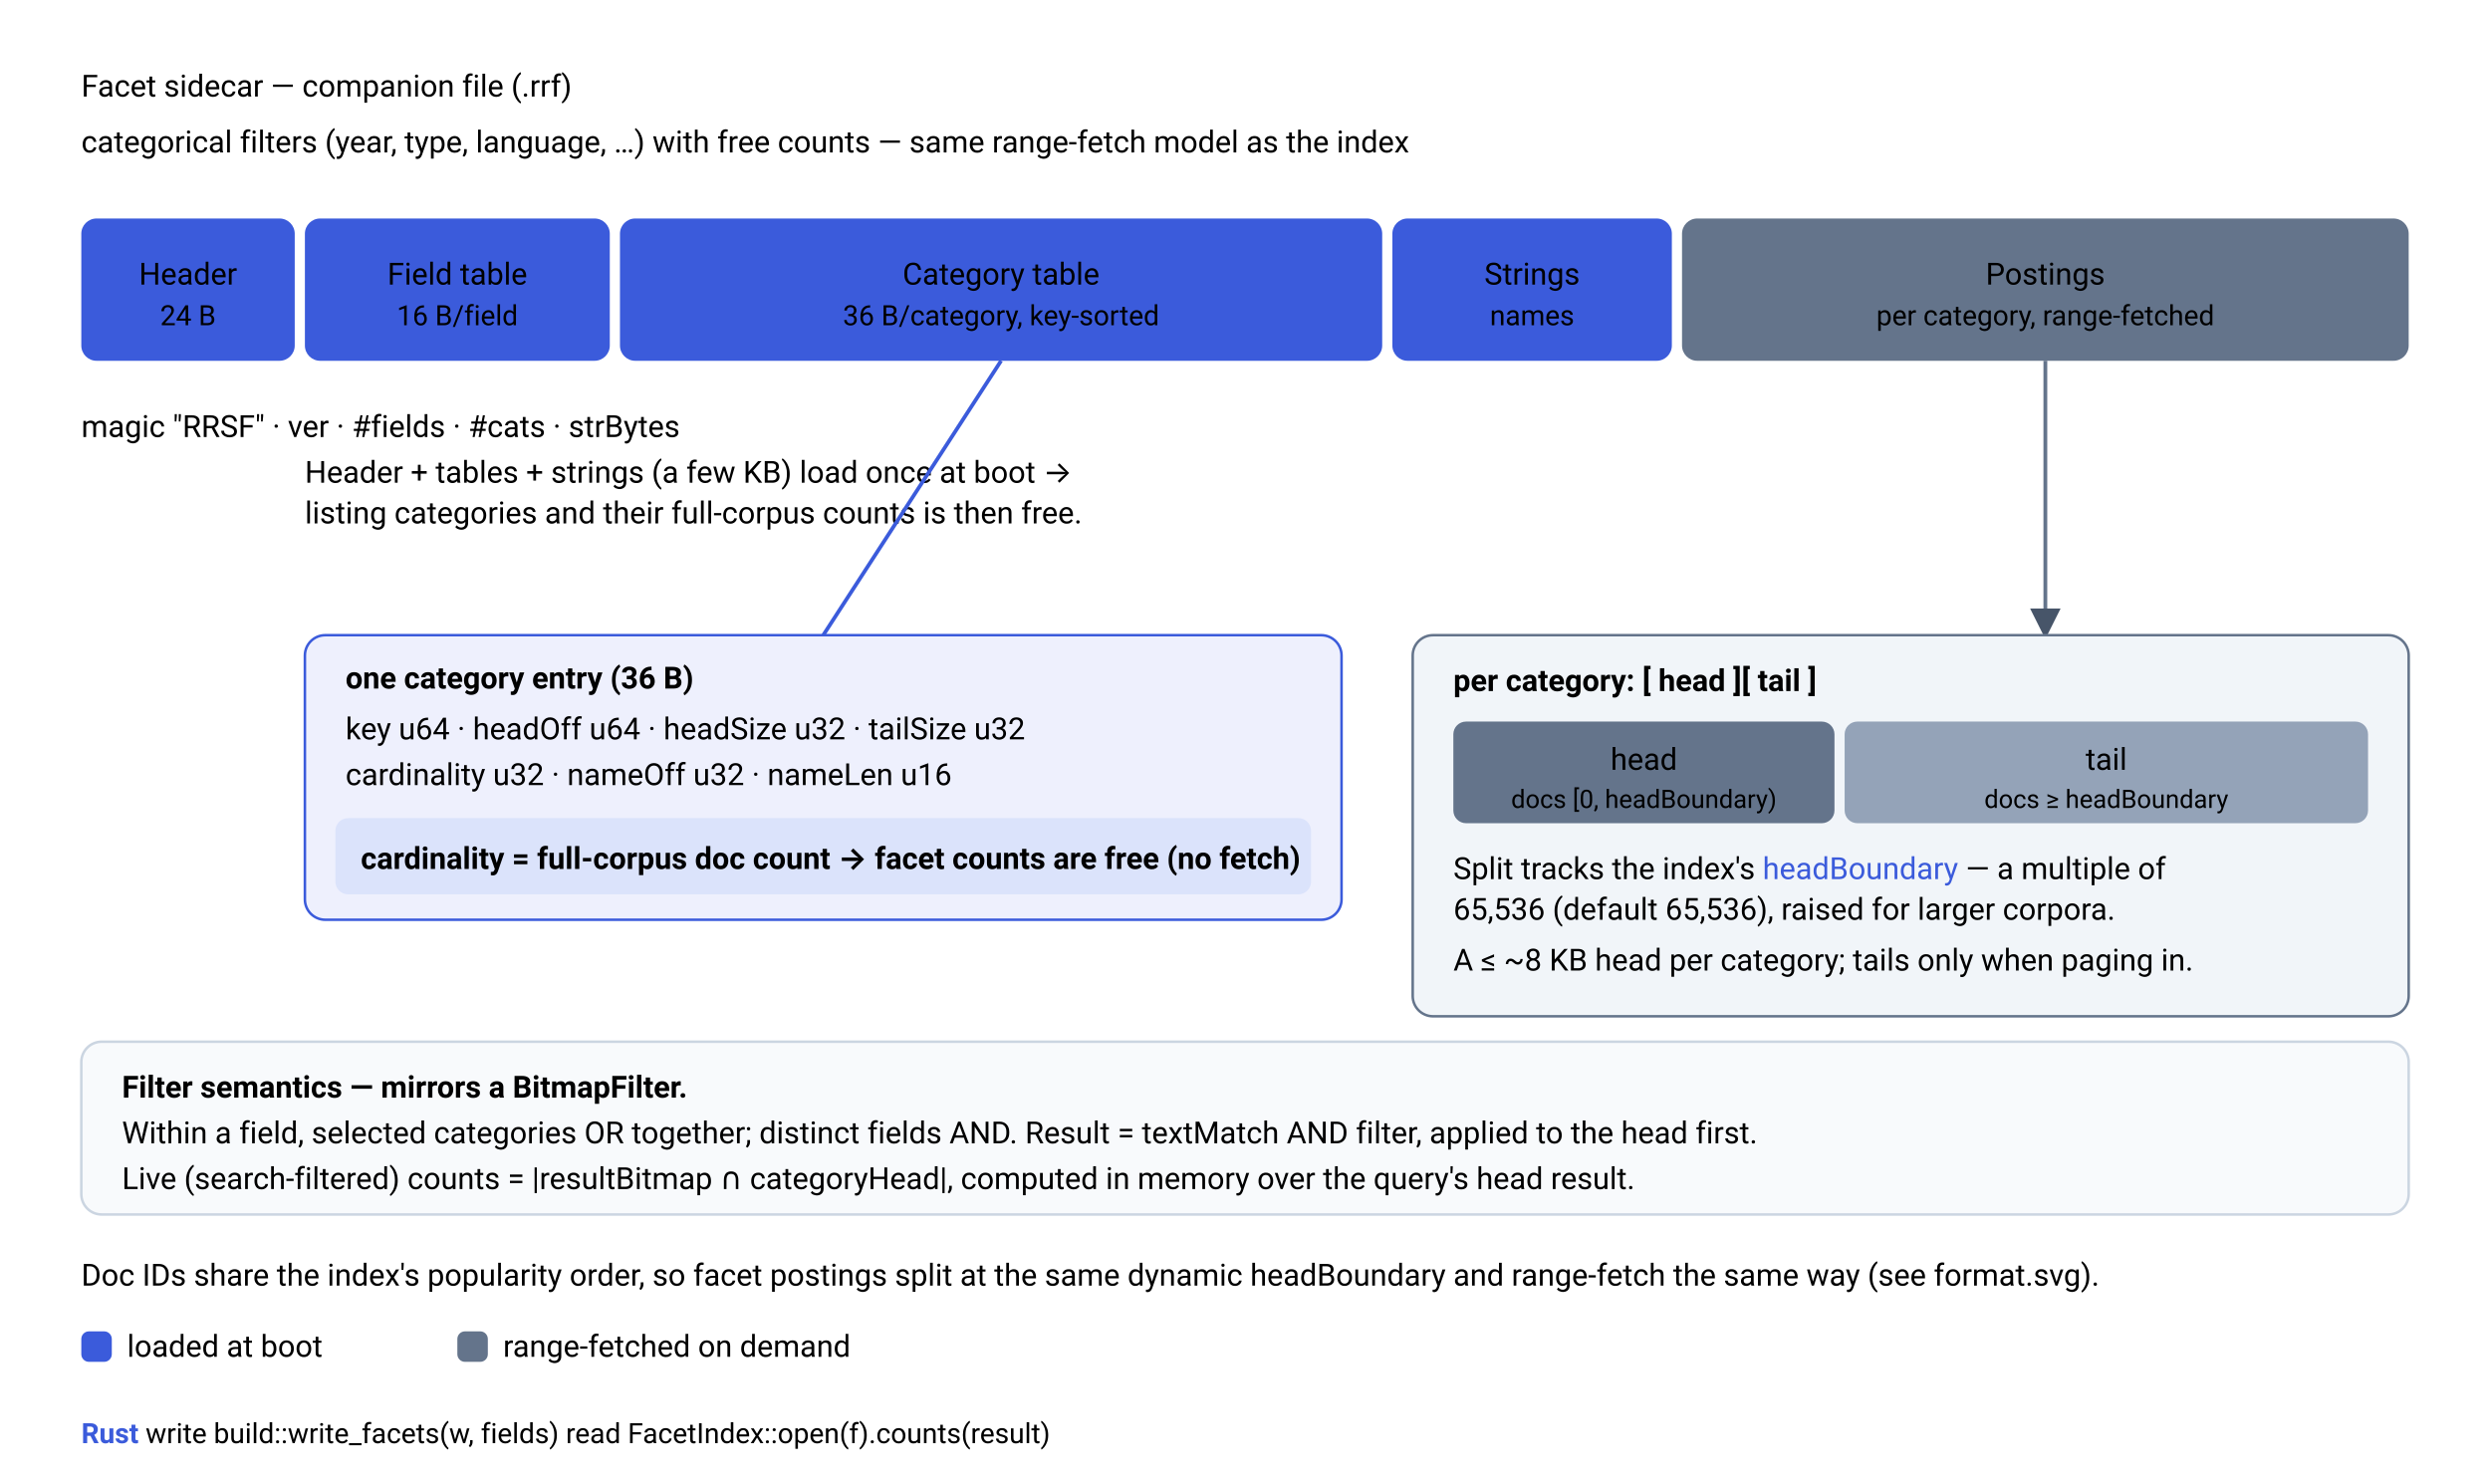
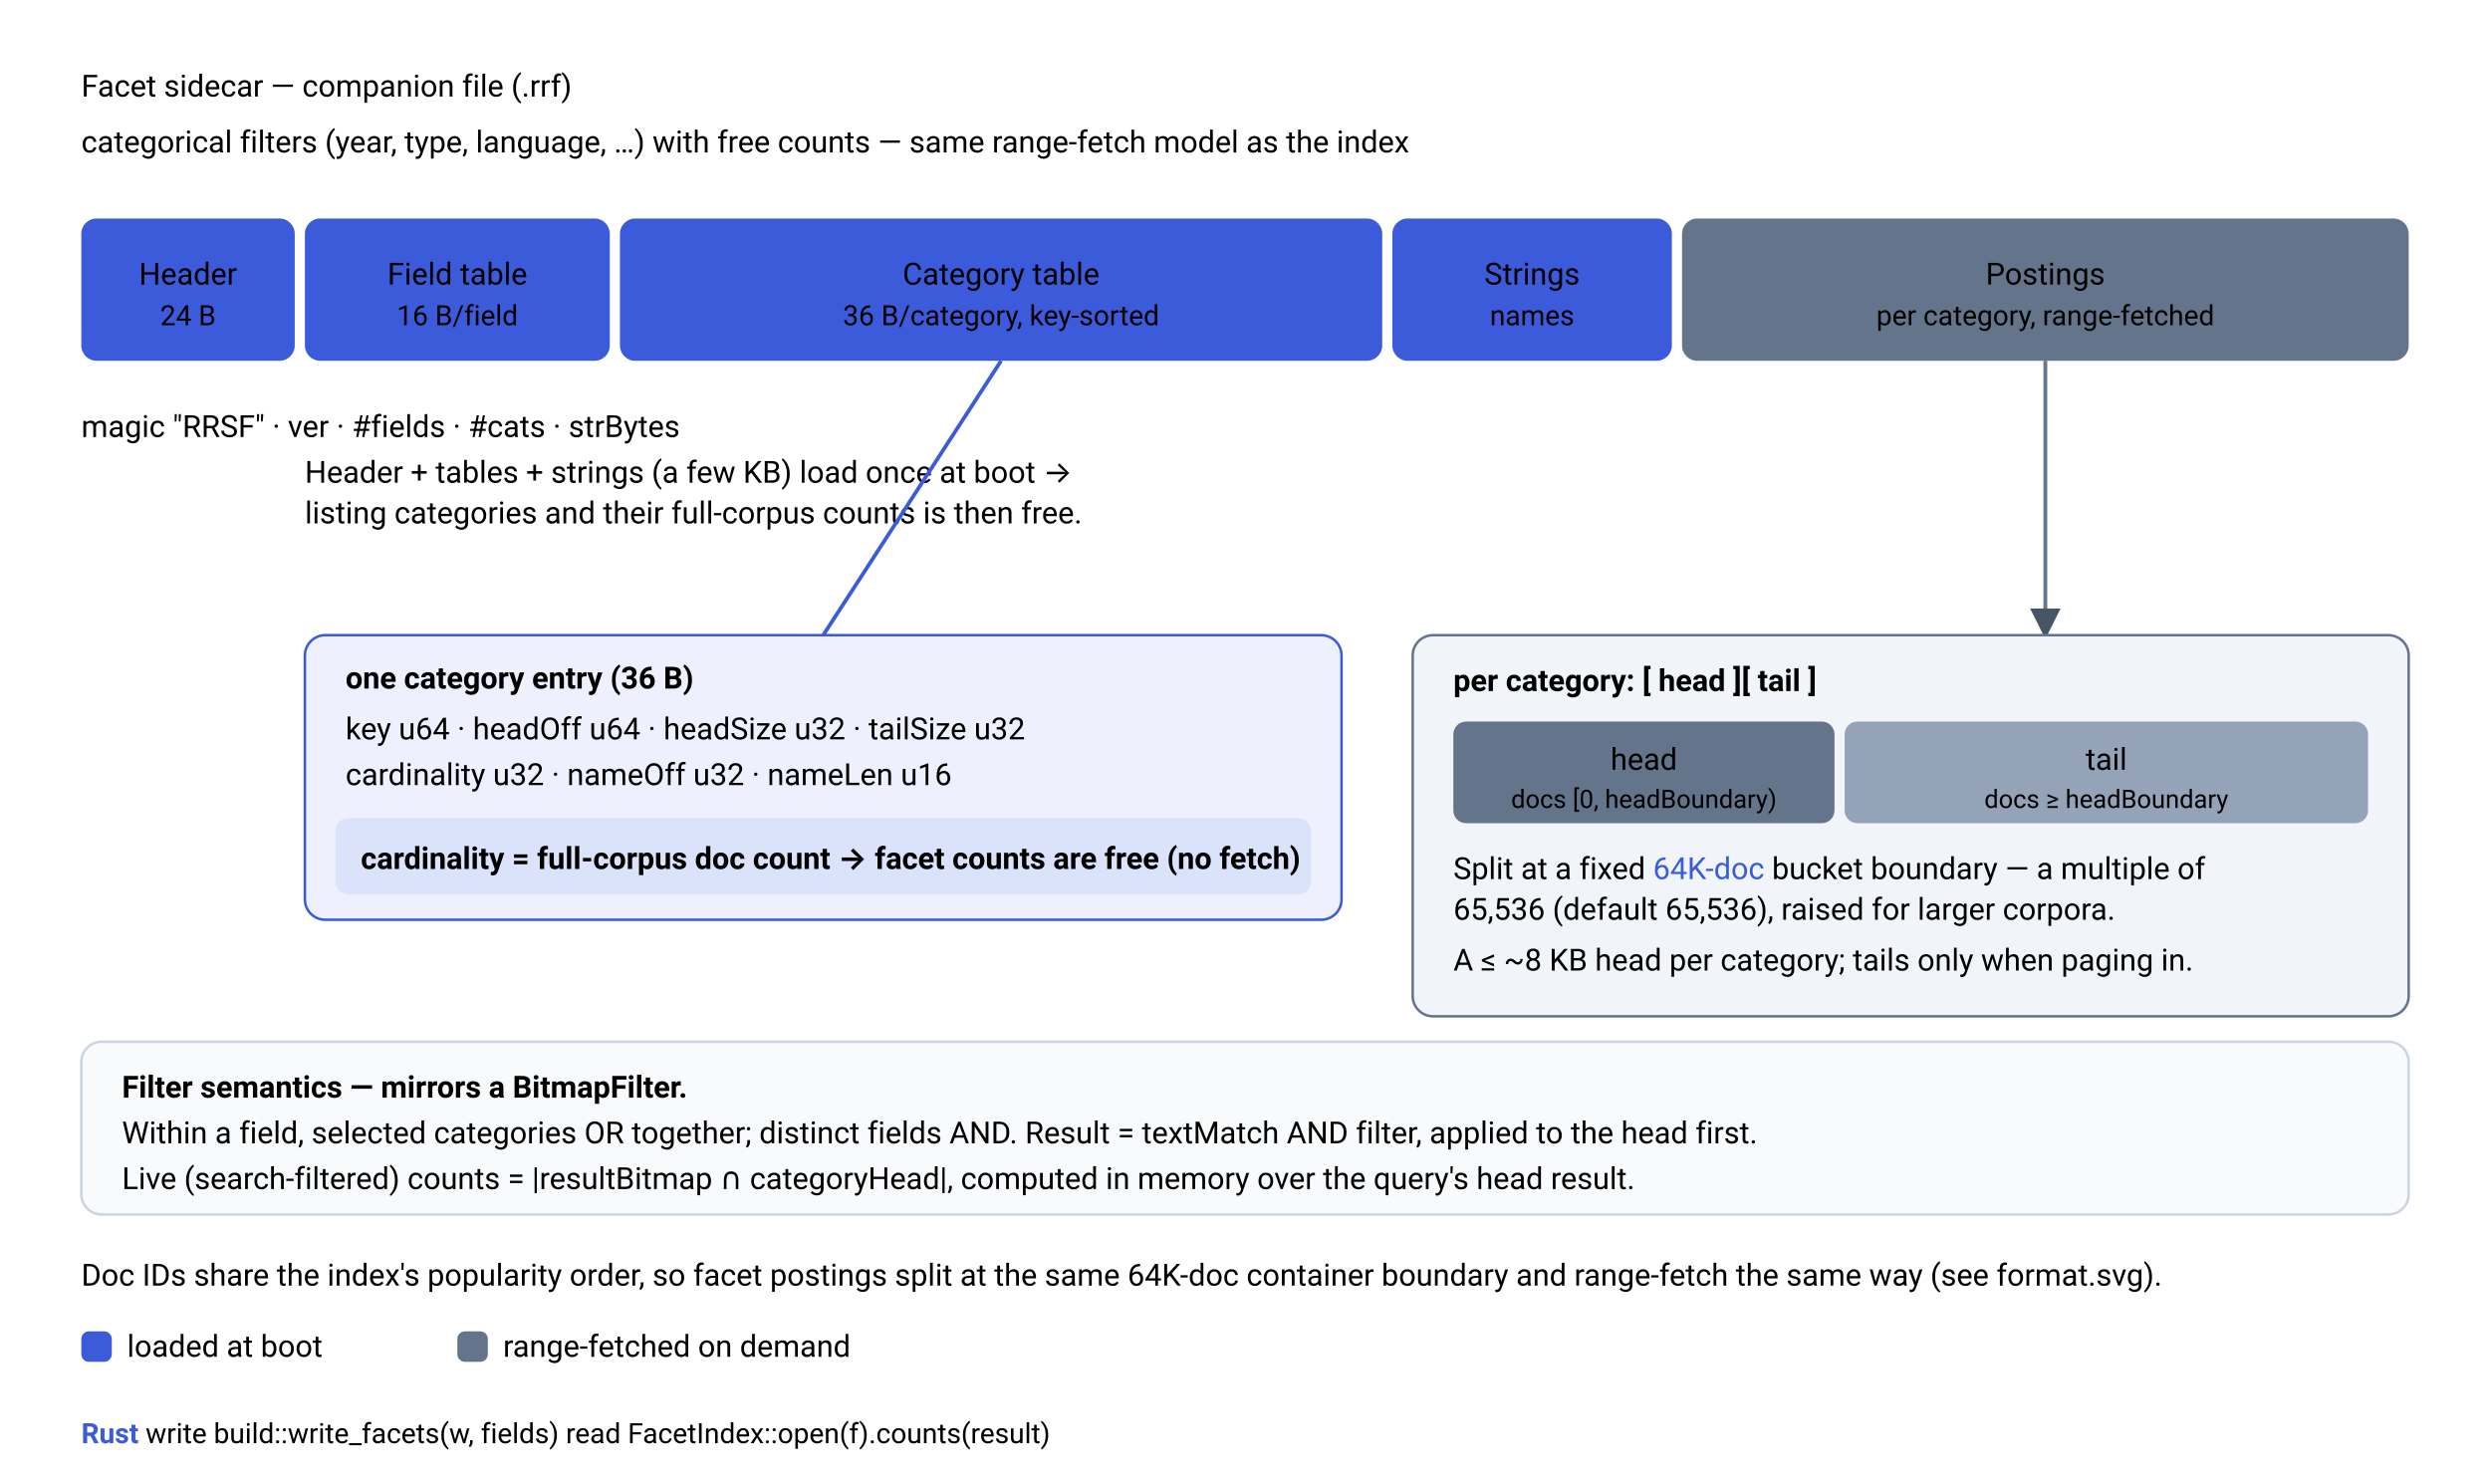
<svg xmlns="http://www.w3.org/2000/svg" viewBox="0 0 980 584" font-family="-apple-system, BlinkMacSystemFont, 'Segoe UI', Roboto, sans-serif" role="img" aria-label="RRSF facet sidecar layout">
  <defs>
    <marker id="arr" markerWidth="9" markerHeight="9" refX="7" refY="4" orient="auto">
      <path d="M0,0 L8,4 L0,8 z" fill="#475569" />
    </marker>
  </defs>
  <text x="32" y="38" class="title">Facet sidecar — companion file (<tspan class="mono">.rrf</tspan>)</text>
  <text x="32" y="60" class="sub">categorical filters (year, type, language, …) with free counts — same range-fetch model as the index</text>
  <rect x="32" y="524" width="12" height="12" rx="3" fill="#3b5bdb" />
  <text x="50" y="534" class="note">loaded at boot</text>
  <rect x="180" y="524" width="12" height="12" rx="3" fill="#64748b" />
  <text x="198" y="534" class="note">range-fetched on demand</text>
  <g>
    <rect x="32" y="86" width="84" height="56" rx="6" fill="#3b5bdb" />
    <rect x="120" y="86" width="120" height="56" rx="6" fill="#3b5bdb" />
    <rect x="244" y="86" width="300" height="56" rx="6" fill="#3b5bdb" />
    <rect x="548" y="86" width="110" height="56" rx="6" fill="#3b5bdb" />
    <rect x="662" y="86" width="286" height="56" rx="6" fill="#64748b" />
    <text x="74" y="112" class="seg" text-anchor="middle">Header</text>
    <text x="74" y="128" class="seg mono" text-anchor="middle" font-size="11">24 B</text>
    <text x="180" y="112" class="seg" text-anchor="middle">Field table</text>
    <text x="180" y="128" class="seg mono" text-anchor="middle" font-size="11">16 B/field</text>
    <text x="394" y="112" class="seg" text-anchor="middle">Category table</text>
    <text x="394" y="128" class="seg mono" text-anchor="middle" font-size="11">36 B/category, key-sorted</text>
    <text x="603" y="112" class="seg" text-anchor="middle">Strings</text>
    <text x="603" y="128" class="seg mono" text-anchor="middle" font-size="11">names</text>
    <text x="805" y="112" class="seg" text-anchor="middle">Postings</text>
    <text x="805" y="128" class="seg mono" text-anchor="middle" font-size="11">per category, range-fetched</text>
  </g>
  <text x="32" y="172" class="lbl mono">magic "RRSF" · ver · #fields · #cats · strBytes</text>
  <text x="120" y="190" class="note">Header + tables + strings (a few KB) load once at boot →</text>
  <text x="120" y="206" class="note">listing categories and their full-corpus counts is then free.</text>
  <line x1="394" y1="142" x2="324" y2="250" stroke="#3b5bdb" stroke-width="1.5" />
  <rect x="120" y="250" width="408" height="112" rx="8" fill="#eef0fd" stroke="#3b5bdb" />
  <text x="136" y="271" class="lbl" font-weight="700">one category entry (36 B)</text>
  <text x="136" y="291" class="lbl mono" font-size="12">key u64 · headOff u64 · headSize u32 · tailSize u32</text>
  <text x="136" y="309" class="lbl mono" font-size="12">cardinality u32 · nameOff u32 · nameLen u16</text>
  <rect x="132" y="322" width="384" height="30" rx="5" fill="#dbe3fb" />
  <text x="142" y="342" class="note" font-weight="700">cardinality = full-corpus doc count → facet counts are free (no fetch)</text>
  <line x1="805" y1="142" x2="805" y2="250" stroke="#64748b" stroke-width="1.5" marker-end="url(#arr)" />
  <rect x="556" y="250" width="392" height="150" rx="8" fill="#f1f5f9" stroke="#64748b" />
  <text x="572" y="272" class="lbl" font-weight="700">per category: <tspan class="mono">[ head ][ tail ]</tspan>
  </text>
  <rect x="572" y="284" width="150" height="40" rx="5" fill="#64748b" />
  <text x="647" y="303" class="seg" text-anchor="middle" font-size="12">head</text>
  <text x="647" y="318" class="seg mono" text-anchor="middle" font-size="10">docs [0, headBoundary)</text>
  <rect x="726" y="284" width="206" height="40" rx="5" fill="#94a3b8" />
  <text x="829" y="303" class="seg" text-anchor="middle" font-size="12">tail</text>
  <text x="829" y="318" class="seg mono" text-anchor="middle" font-size="10">docs ≥ headBoundary</text>
-   <text x="572" y="346" class="note" font-size="12">Split tracks the index's <tspan class="mono" fill="#3b5bdb">headBoundary</tspan> — a multiple of</text>
+   <text x="572" y="346" class="note" font-size="12">Split at a fixed <tspan class="mono" fill="#3b5bdb">64K-doc</tspan> bucket boundary — a multiple of</text>
  <text x="572" y="362" class="note" font-size="12">65,536 (default 65,536), raised for larger corpora.</text>
  <text x="572" y="382" class="note" font-size="12">A ≤ ~8 KB head per category; tails only when paging in.</text>
  <rect x="32" y="410" width="916" height="68" rx="8" fill="#f8fafc" stroke="#cbd5e1" />
  <text x="48" y="432" class="note" font-weight="700">Filter semantics — mirrors a BitmapFilter.</text>
  <text x="48" y="450" class="note">Within a field, selected categories OR together; distinct fields AND. Result = textMatch AND filter, applied to the head first.</text>
  <text x="48" y="468" class="note">Live (search-filtered) counts = |resultBitmap ∩ categoryHead|, computed in memory over the query's head result.</text>
-   <text x="32" y="506" class="sub">Doc IDs share the index's popularity order, so facet postings split at the same dynamic <tspan class="mono">headBoundary</tspan> and range-fetch the same way (see <tspan class="mono">format.svg</tspan>).</text>
+   <text x="32" y="506" class="sub">Doc IDs share the index's popularity order, so facet postings split at the same 64K-doc container boundary and range-fetch the same way (see <tspan class="mono">format.svg</tspan>).</text>
  <text x="32" y="568" class="note" font-size="11">
    <tspan font-weight="700" fill="#3b5bdb">Rust</tspan>
    <tspan class="mono">write  build::write_facets(w, fields)      read  FacetIndex::open(f).counts(result)</tspan>
  </text>
</svg>
